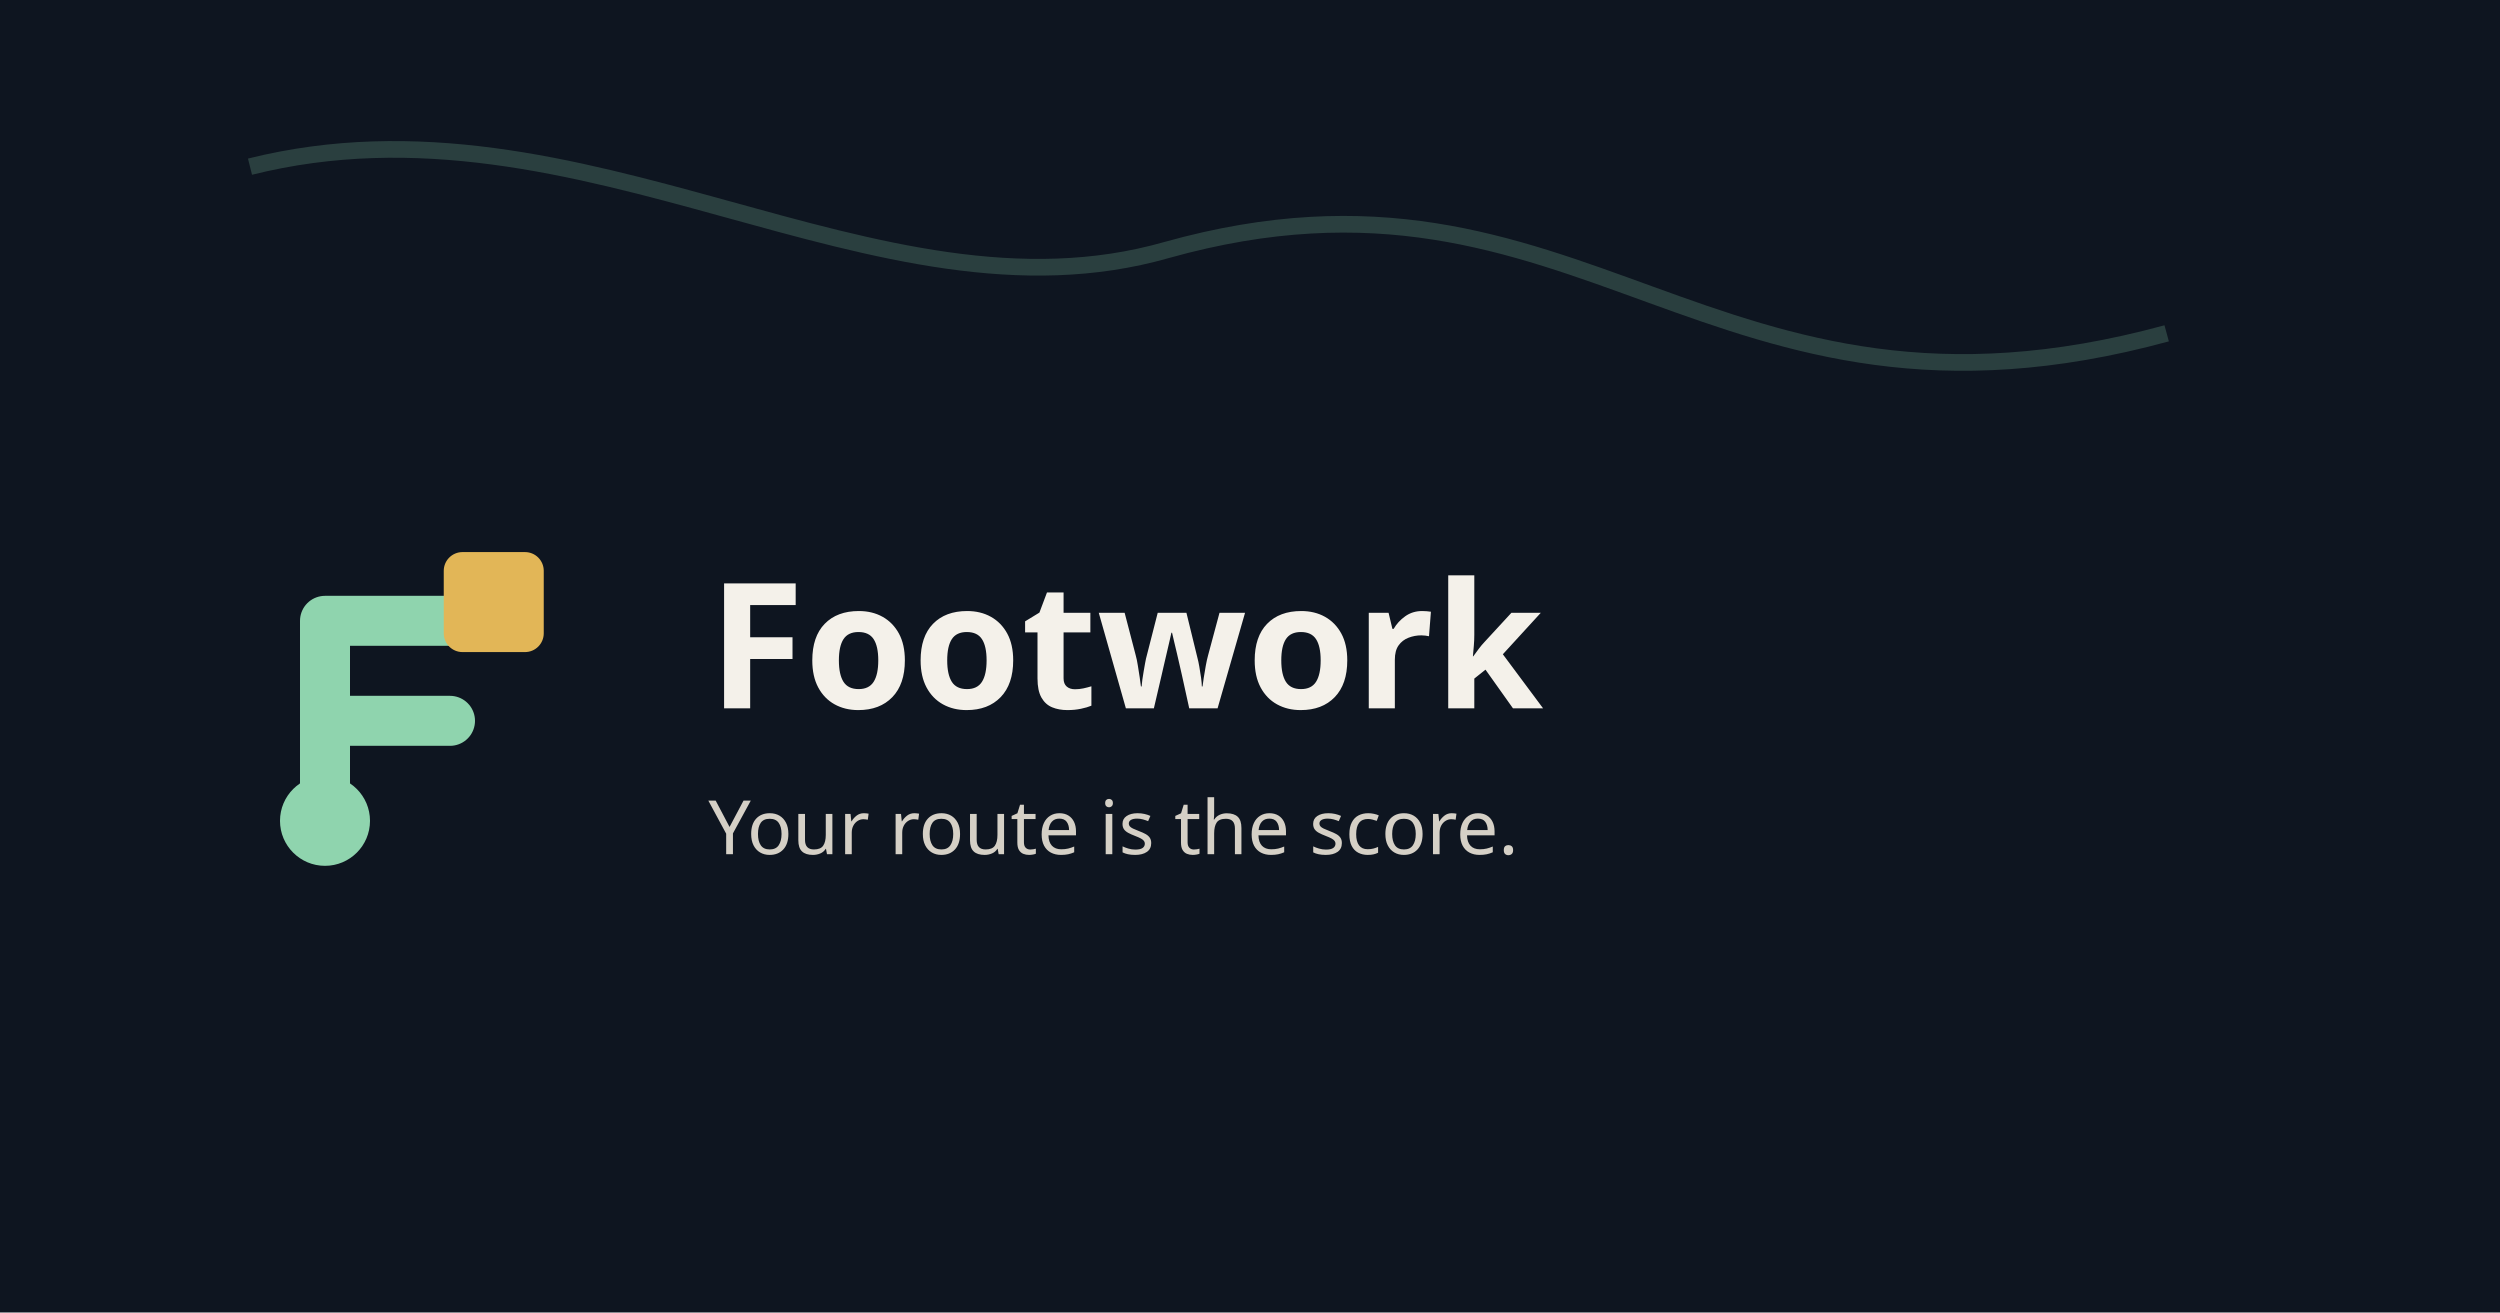
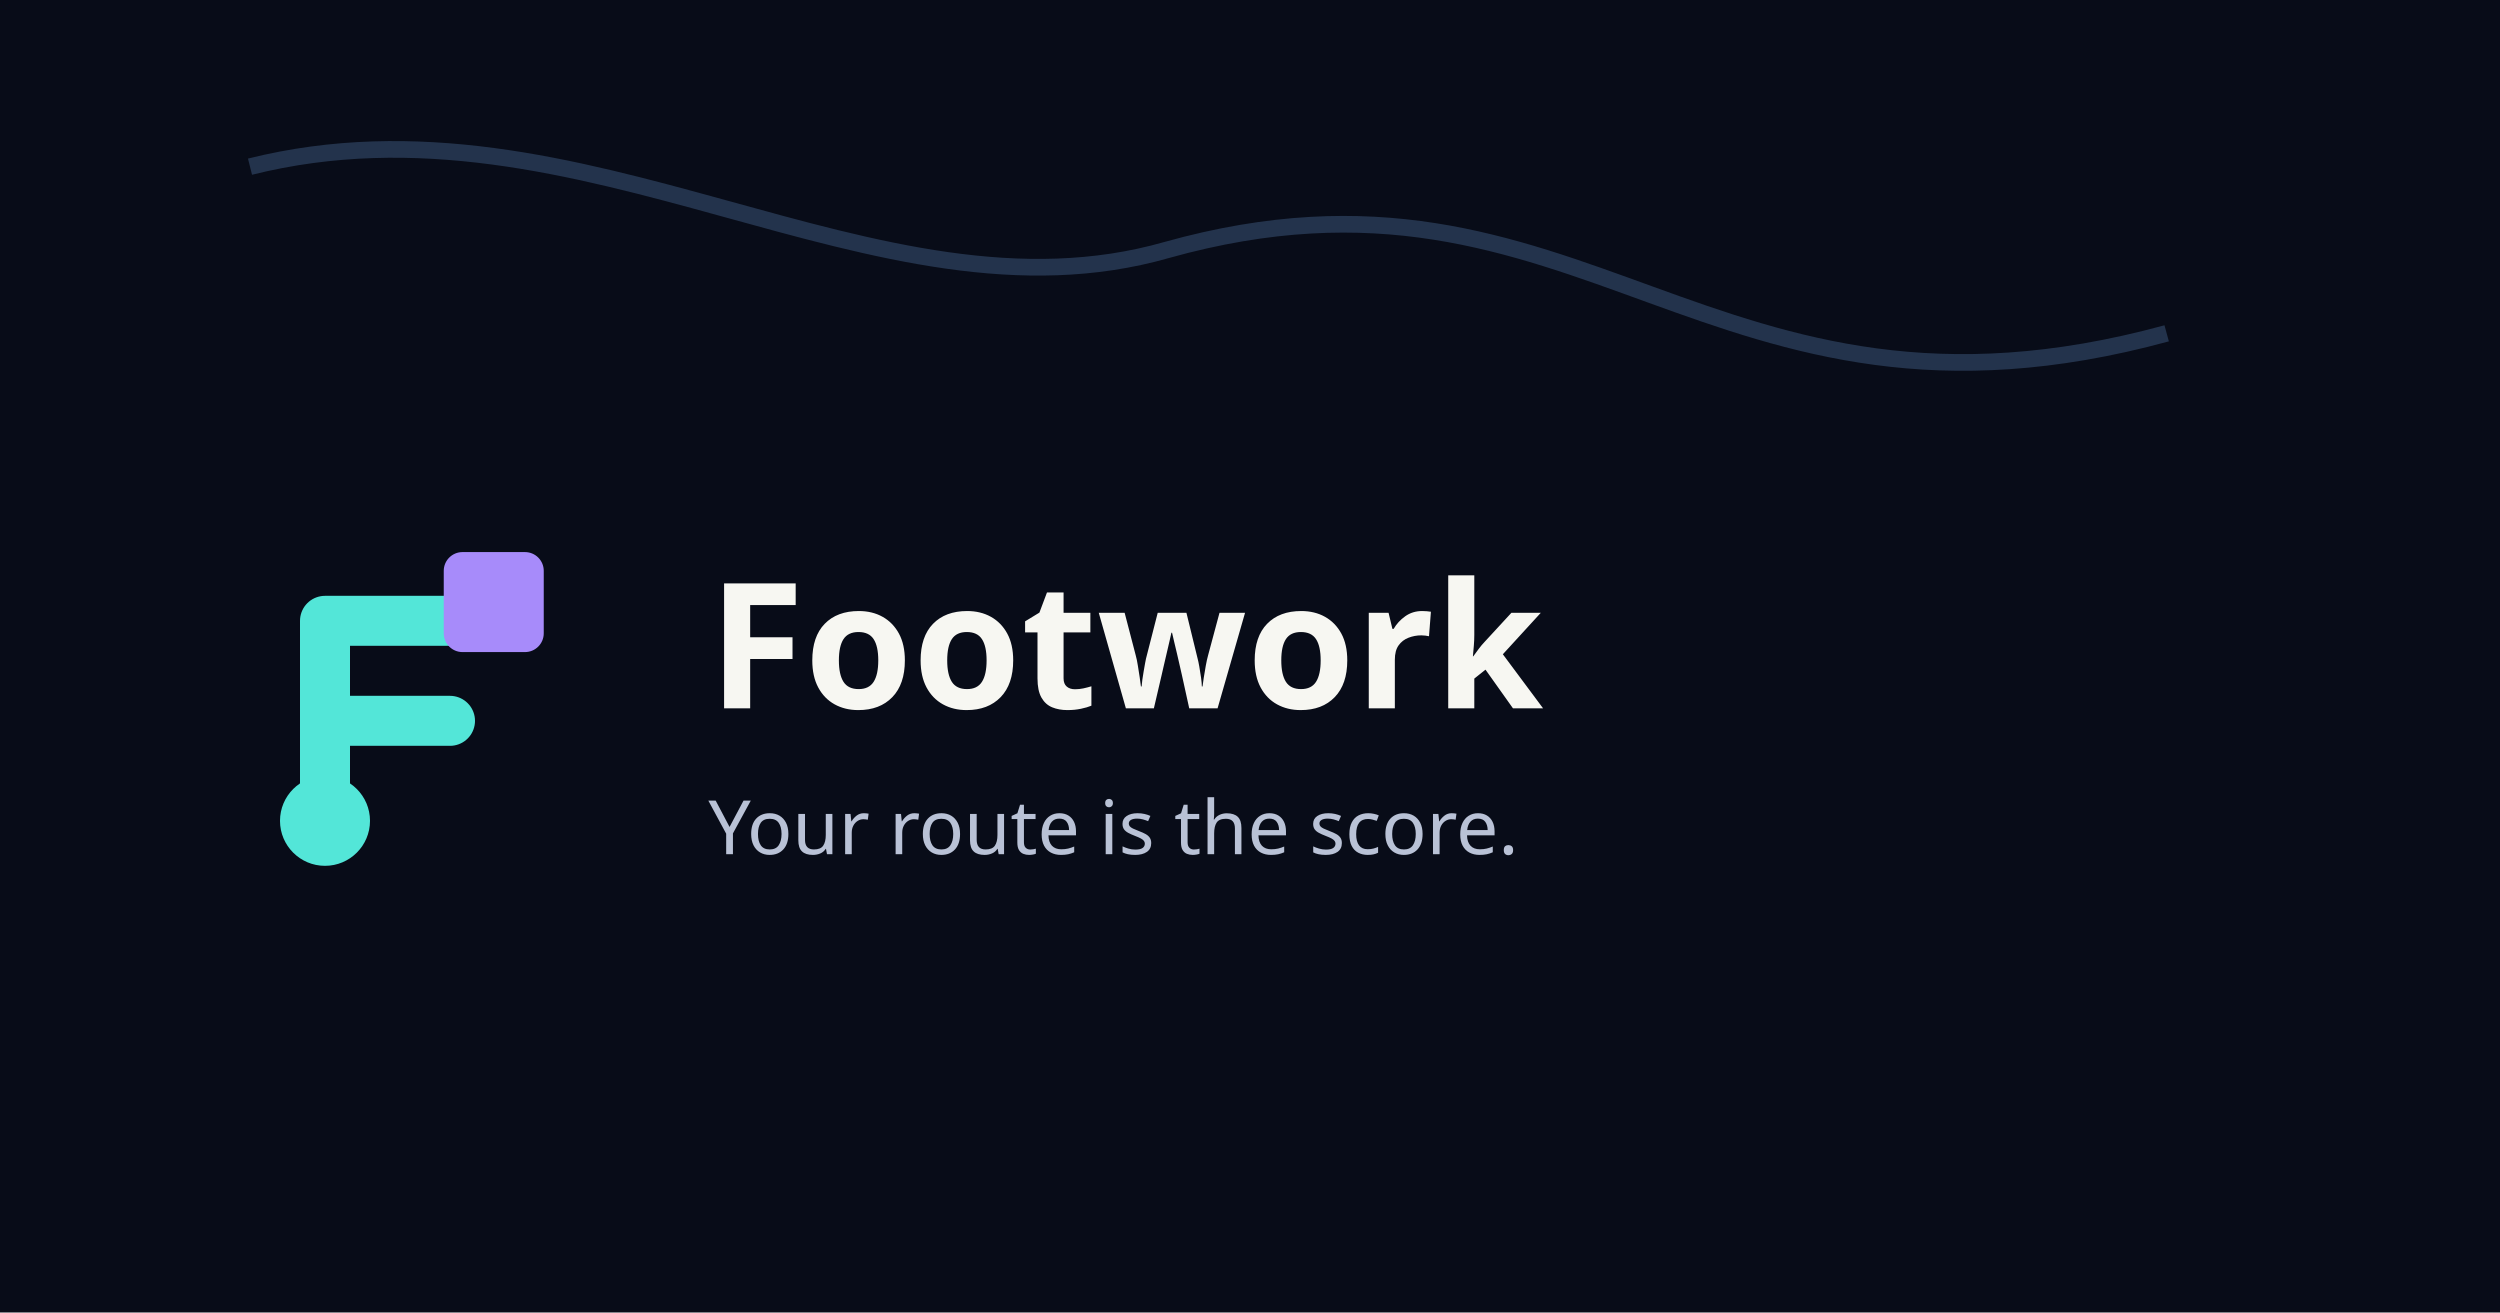
<svg xmlns="http://www.w3.org/2000/svg" viewBox="0 0 1200 630">
-   <rect width="1200" height="630" fill="#0e1520" />
-   <path d="M120 80 C 280 40 420 160 560 120 C 760 64 820 220 1040 160" fill="none" stroke="#8fd4ae" stroke-width="8" opacity="0.22" />
+   <rect width="1200" height="630" fill="#080C18" />
+   <path d="M120 80 C 280 40 420 160 560 120 C 760 64 820 220 1040 160" fill="none" stroke="#23334C" stroke-width="8" />
  <g transform="translate(96 250) scale(6)">
-     <path d="M10 24 V8 H22 H10 V16 H20" fill="none" stroke="#8fd4ae" stroke-width="4" stroke-linecap="round" stroke-linejoin="round" />
-     <circle cx="10" cy="24" r="3.6" fill="#8fd4ae" />
-     <rect x="19.5" y="2.5" width="8" height="8" rx="1.5" fill="#e2b657" />
+     <path d="M10 24 V8 H22 H10 V16 H20" fill="none" stroke="#53E6D8" stroke-width="4" stroke-linecap="round" stroke-linejoin="round" />
+     <circle cx="10" cy="24" r="3.6" fill="#53E6D8" />
+     <rect x="19.5" y="2.5" width="8" height="8" rx="1.5" fill="#A78BFA" />
  </g>
-   <text x="340" y="340" fill="#f4f1ea" font-family="system-ui, Segoe UI, sans-serif" font-size="84" font-weight="700">Footwork</text>
-   <text x="340" y="410" fill="#d5d0c6" font-family="system-ui, Segoe UI, sans-serif" font-size="36">Your route is the score.</text>
+   <text x="340" y="340" fill="#F7F7F2" font-family="system-ui, Segoe UI, sans-serif" font-size="84" font-weight="700">Footwork</text>
+   <text x="340" y="410" fill="#B9C2D6" font-family="system-ui, Segoe UI, sans-serif" font-size="36">Your route is the score.</text>
</svg>
